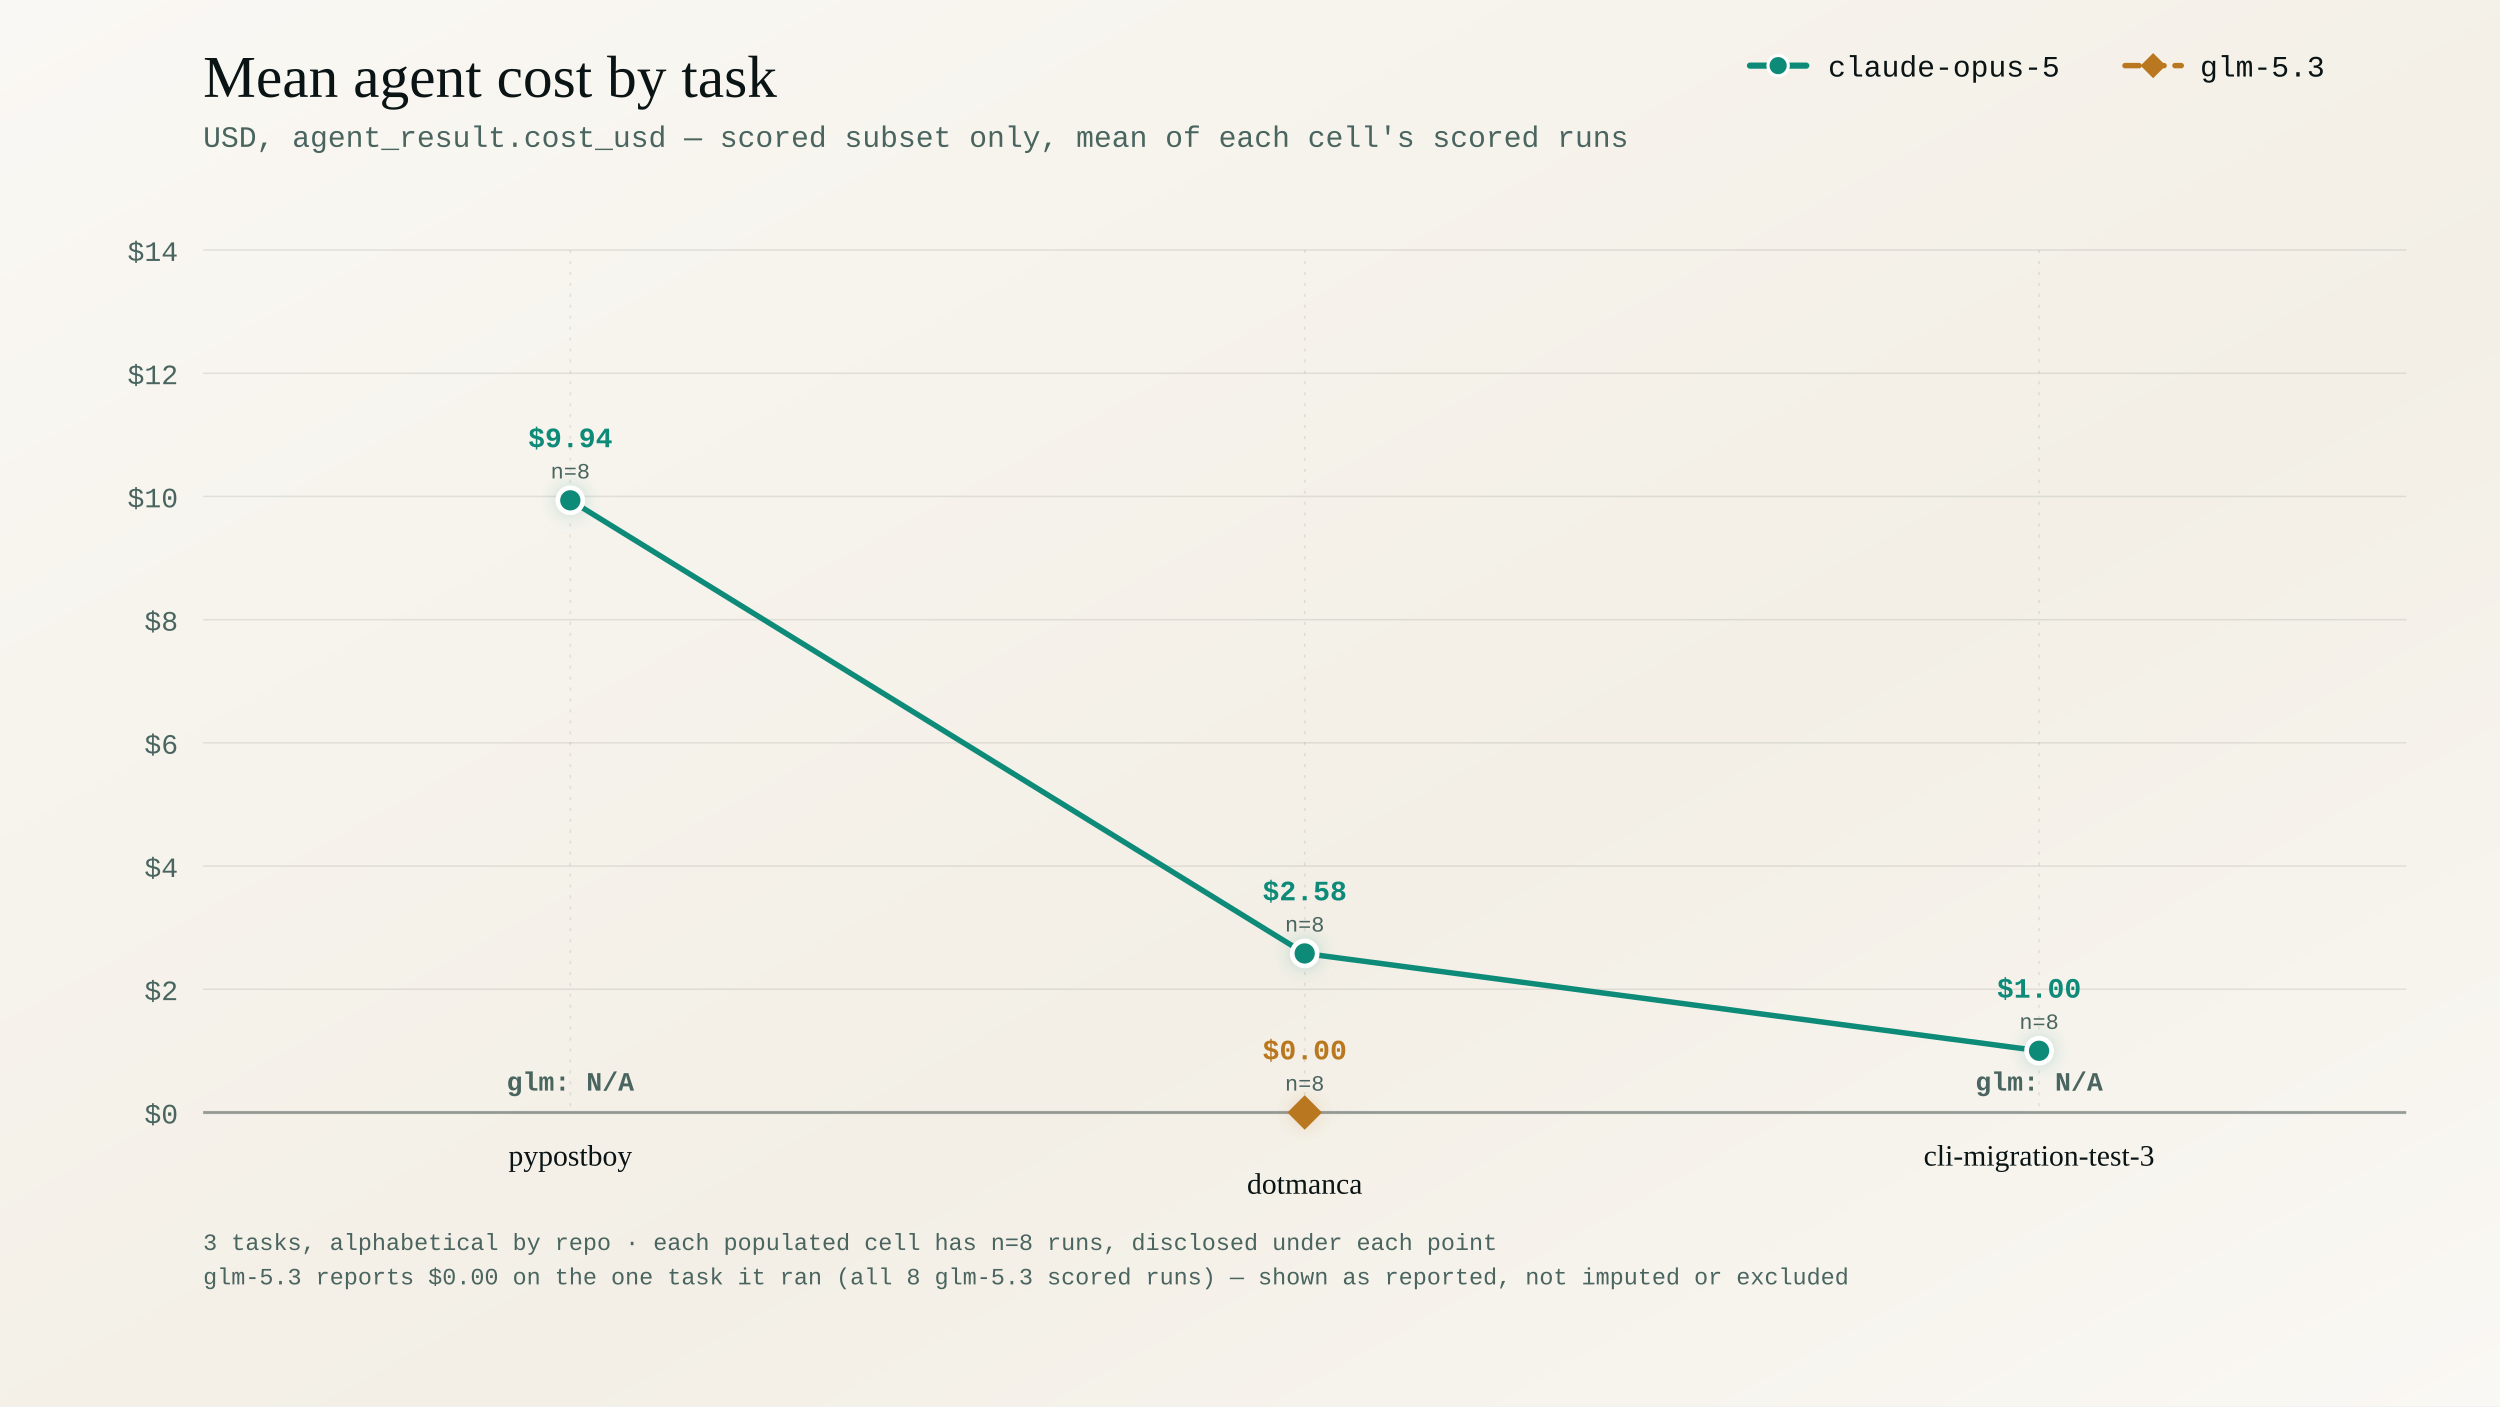
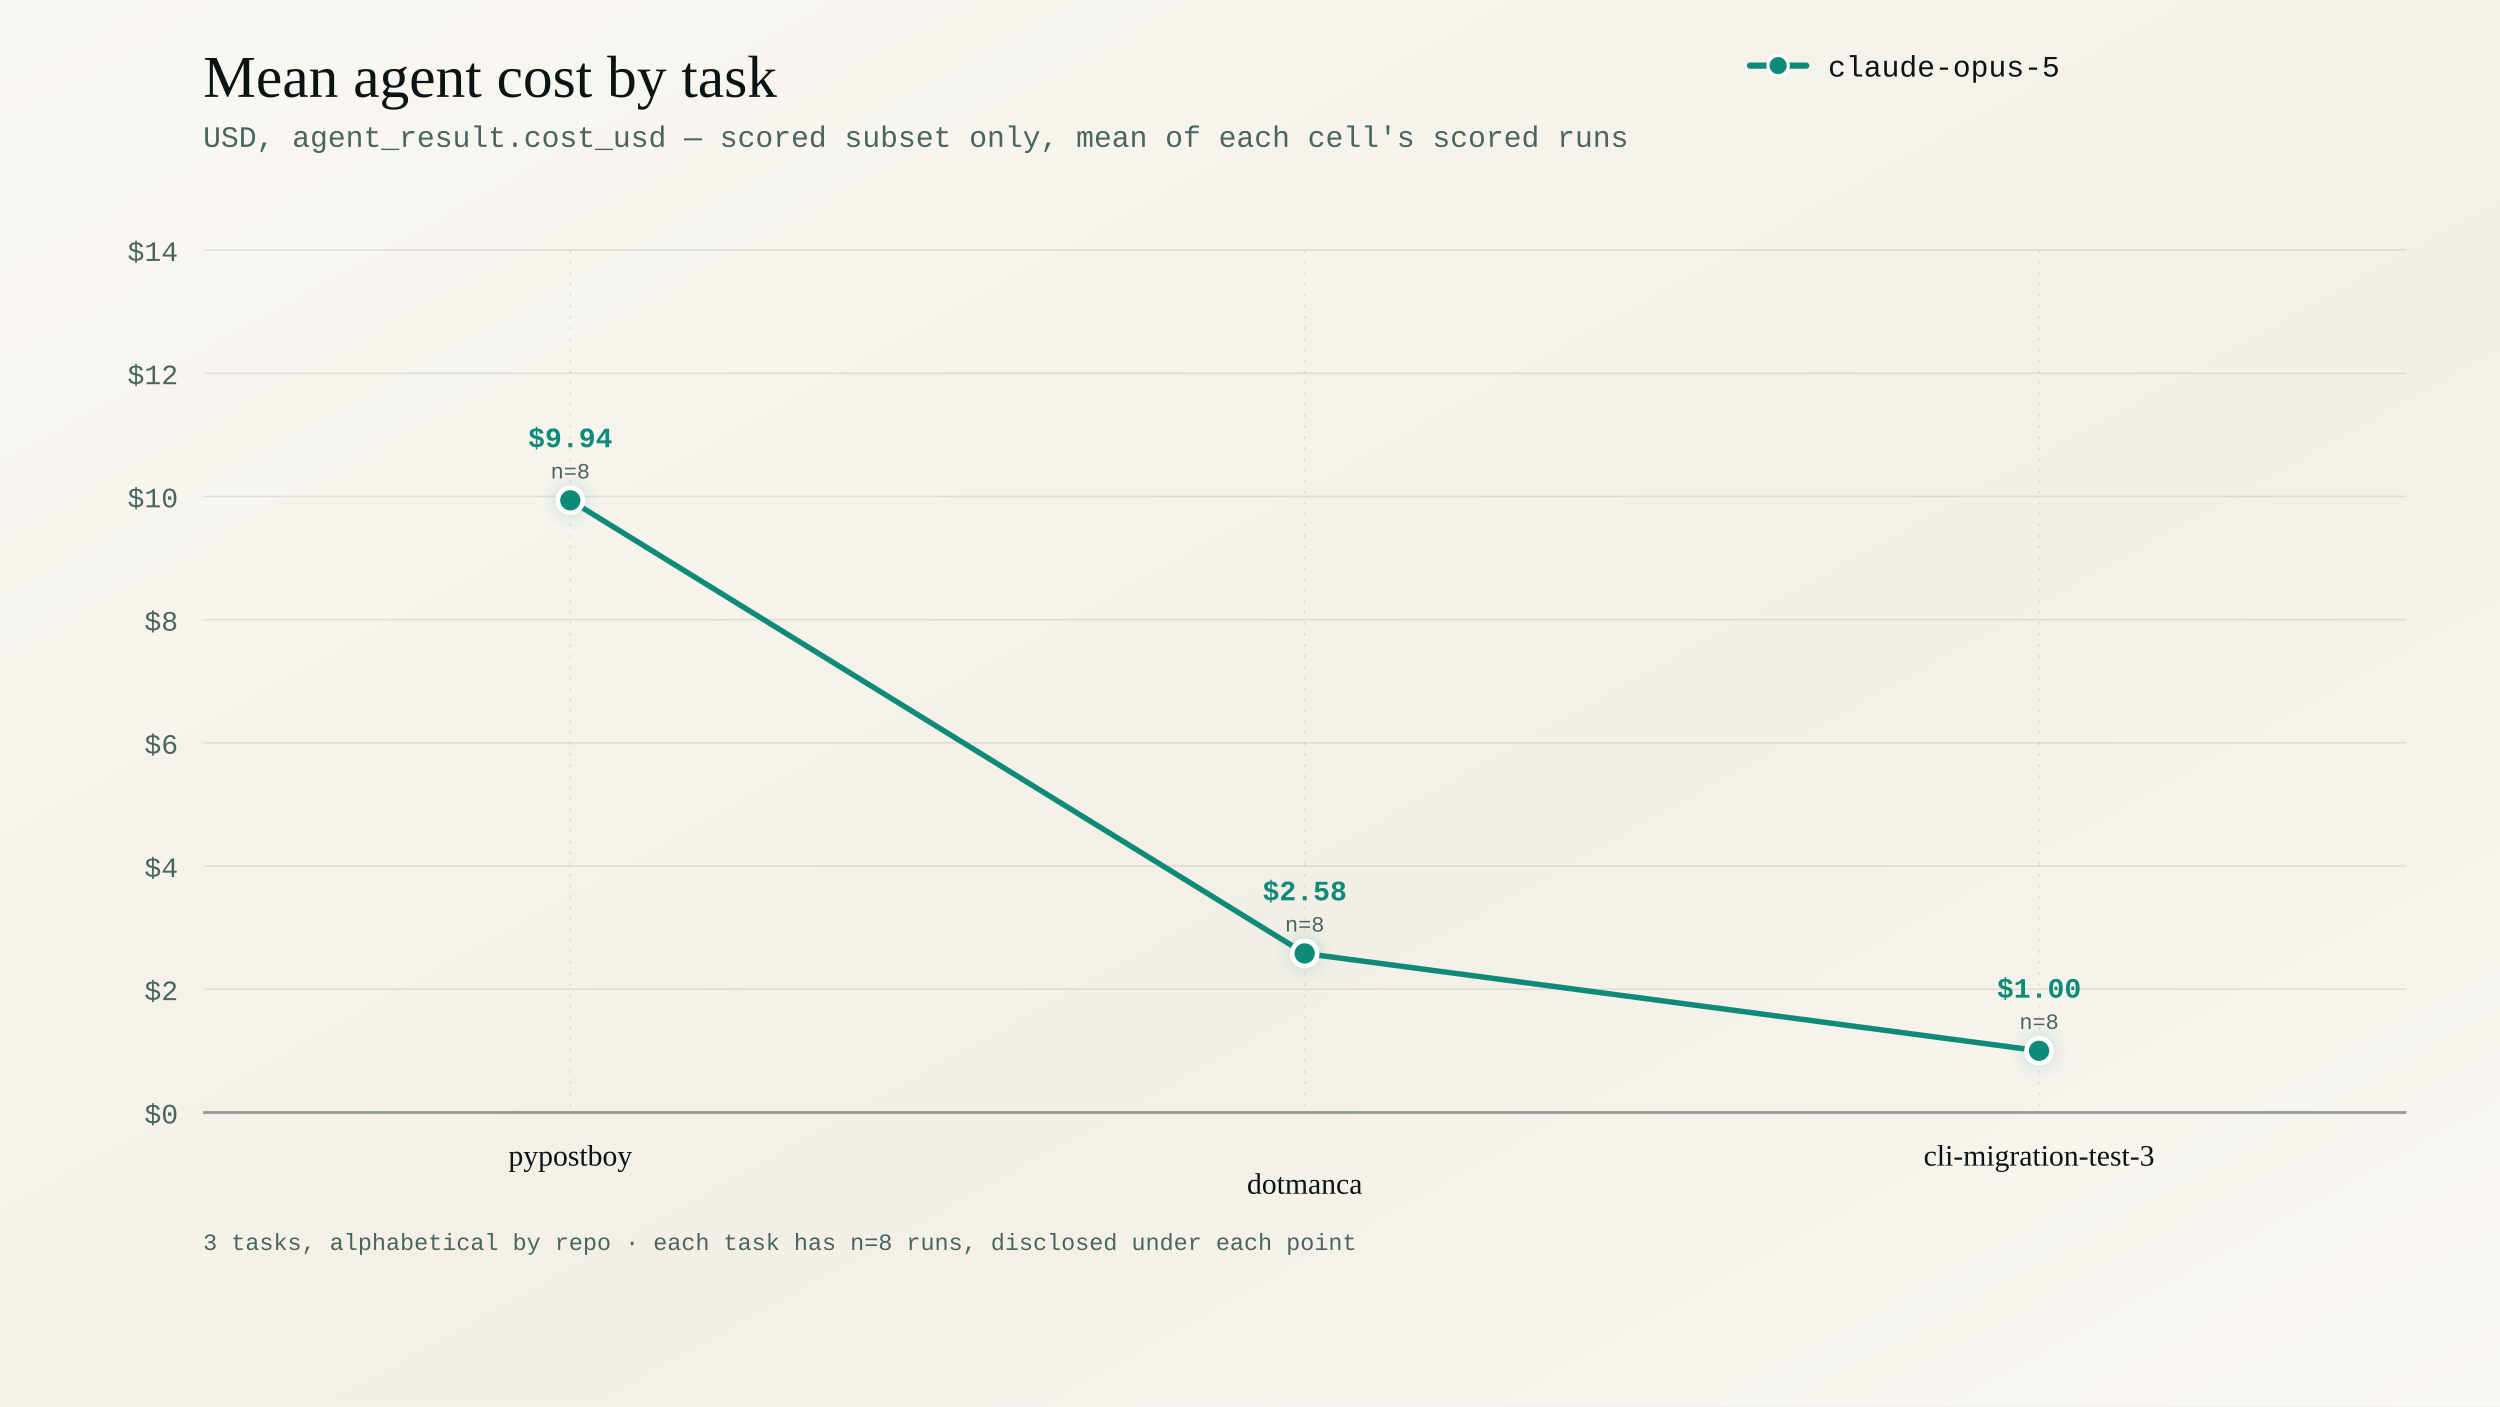
<svg xmlns="http://www.w3.org/2000/svg" width="1600" height="900" viewBox="0 0 1600 900" role="img" aria-label="Mean agent cost by task">
  <defs>
    <linearGradient id="bg" x1="0%" y1="0%" x2="100%" y2="100%">
      <stop offset="0%" stop-color="#faf8f4" />
      <stop offset="60%" stop-color="#f3efe6" />
      <stop offset="100%" stop-color="#faf8f4" />
    </linearGradient>
    <filter id="glow" x="-80%" y="-80%" width="260%" height="260%">
      <feGaussianBlur stdDeviation="6" />
    </filter>
  </defs>
  <rect width="1600" height="900" fill="url(#bg)" />
  <text x="130" y="62" font-family="Georgia, 'Iowan Old Style', 'Times New Roman', ui-serif, serif" font-size="38" fill="#0a1414">Mean agent cost by task</text>
  <text x="130" y="94" font-family="'JetBrains Mono','SF Mono','Berkeley Mono',ui-monospace,'Courier New',monospace" font-size="19" fill="#4a6560">USD, agent_result.cost_usd — scored subset only, mean of each cell's scored runs</text>
  <line x1="1120" y1="42" x2="1156" y2="42" stroke="#0e8a78" stroke-width="4" stroke-linecap="round" />
  <circle cx="1138" cy="42" r="6.5" fill="#0e8a78" stroke="#ffffff" stroke-width="2" />
  <text x="1170" y="49" font-family="'JetBrains Mono','SF Mono','Berkeley Mono',ui-monospace,'Courier New',monospace" font-size="19" fill="#0a1414">claude-opus-5</text>
-   <line x1="1360" y1="42" x2="1396" y2="42" stroke="#b9781f" stroke-width="3.5" stroke-dasharray="9 7" stroke-linecap="round" />
-   <polygon points="1378,35 1385,42 1378,49 1371,42" fill="#b9781f" stroke="#b9781f" stroke-width="1.5" />
-   <text x="1408" y="49" font-family="'JetBrains Mono','SF Mono','Berkeley Mono',ui-monospace,'Courier New',monospace" font-size="19" fill="#0a1414">glm-5.3</text>
  <line x1="130" y1="712.0" x2="1540" y2="712.0" stroke="rgba(10,30,28,0.10)" stroke-width="1" />
  <text x="114" y="719.0" text-anchor="end" font-family="'JetBrains Mono','SF Mono','Berkeley Mono',ui-monospace,'Courier New',monospace" font-size="18" fill="#4a6560">$0</text>
  <line x1="130" y1="633.1" x2="1540" y2="633.1" stroke="rgba(10,30,28,0.10)" stroke-width="1" />
  <text x="114" y="640.1" text-anchor="end" font-family="'JetBrains Mono','SF Mono','Berkeley Mono',ui-monospace,'Courier New',monospace" font-size="18" fill="#4a6560">$2</text>
  <line x1="130" y1="554.3" x2="1540" y2="554.3" stroke="rgba(10,30,28,0.10)" stroke-width="1" />
  <text x="114" y="561.3" text-anchor="end" font-family="'JetBrains Mono','SF Mono','Berkeley Mono',ui-monospace,'Courier New',monospace" font-size="18" fill="#4a6560">$4</text>
  <line x1="130" y1="475.4" x2="1540" y2="475.4" stroke="rgba(10,30,28,0.10)" stroke-width="1" />
  <text x="114" y="482.4" text-anchor="end" font-family="'JetBrains Mono','SF Mono','Berkeley Mono',ui-monospace,'Courier New',monospace" font-size="18" fill="#4a6560">$6</text>
  <line x1="130" y1="396.6" x2="1540" y2="396.6" stroke="rgba(10,30,28,0.10)" stroke-width="1" />
  <text x="114" y="403.6" text-anchor="end" font-family="'JetBrains Mono','SF Mono','Berkeley Mono',ui-monospace,'Courier New',monospace" font-size="18" fill="#4a6560">$8</text>
  <line x1="130" y1="317.7" x2="1540" y2="317.7" stroke="rgba(10,30,28,0.10)" stroke-width="1" />
  <text x="114" y="324.7" text-anchor="end" font-family="'JetBrains Mono','SF Mono','Berkeley Mono',ui-monospace,'Courier New',monospace" font-size="18" fill="#4a6560">$10</text>
  <line x1="130" y1="238.9" x2="1540" y2="238.9" stroke="rgba(10,30,28,0.10)" stroke-width="1" />
  <text x="114" y="245.9" text-anchor="end" font-family="'JetBrains Mono','SF Mono','Berkeley Mono',ui-monospace,'Courier New',monospace" font-size="18" fill="#4a6560">$12</text>
  <line x1="130" y1="160.0" x2="1540" y2="160.0" stroke="rgba(10,30,28,0.10)" stroke-width="1" />
  <text x="114" y="167.0" text-anchor="end" font-family="'JetBrains Mono','SF Mono','Berkeley Mono',ui-monospace,'Courier New',monospace" font-size="18" fill="#4a6560">$14</text>
  <line x1="130" y1="712.0" x2="1540" y2="712.0" stroke="rgba(10,30,28,0.35)" stroke-width="2" />
  <line x1="365.0" y1="160" x2="365.0" y2="712" stroke="rgba(10,30,28,0.10)" stroke-width="1" stroke-dasharray="2 5" />
  <line x1="835.0" y1="160" x2="835.0" y2="712" stroke="rgba(10,30,28,0.10)" stroke-width="1" stroke-dasharray="2 5" />
  <line x1="1305.0" y1="160" x2="1305.0" y2="712" stroke="rgba(10,30,28,0.10)" stroke-width="1" stroke-dasharray="2 5" />
  <polyline points="365.0,320.2 835.0,610.2 1305.0,672.5" fill="none" stroke="#0e8a78" stroke-width="3.5" stroke-linecap="round" stroke-linejoin="round" />
  <circle cx="365.0" cy="320.2" r="9" fill="#0e8a78" opacity="0.28" filter="url(#glow)" />
  <circle cx="365.0" cy="320.2" r="8" fill="#0e8a78" stroke="#ffffff" stroke-width="3" />
-   <text x="365.0" y="698.0" text-anchor="middle" font-family="'JetBrains Mono','SF Mono','Berkeley Mono',ui-monospace,'Courier New',monospace" font-size="17" font-weight="bold" fill="#4a6560">glm: N/A</text>
  <text x="365.0" y="286.2" text-anchor="middle" font-family="'JetBrains Mono','SF Mono','Berkeley Mono',ui-monospace,'Courier New',monospace" font-size="18" font-weight="bold" fill="#0e8a78">$9.94</text>
  <text x="365.0" y="306.2" text-anchor="middle" font-family="'JetBrains Mono','SF Mono','Berkeley Mono',ui-monospace,'Courier New',monospace" font-size="14" fill="#4a6560">n=8</text>
  <text x="365.0" y="746" text-anchor="middle" font-family="Georgia, 'Iowan Old Style', 'Times New Roman', ui-serif, serif" font-size="19" fill="#0a1414">pypostboy</text>
-   <polygon points="835.0,702.0 845.0,712.0 835.0,722.0 825.0,712.0" fill="#b9781f" opacity="0.28" filter="url(#glow)" />
-   <polygon points="835.0,702.0 845.0,712.0 835.0,722.0 825.0,712.0" fill="#b9781f" stroke="#b9781f" stroke-width="1.5" />
  <circle cx="835.0" cy="610.2" r="9" fill="#0e8a78" opacity="0.28" filter="url(#glow)" />
  <circle cx="835.0" cy="610.2" r="8" fill="#0e8a78" stroke="#ffffff" stroke-width="3" />
  <text x="835.0" y="576.2" text-anchor="middle" font-family="'JetBrains Mono','SF Mono','Berkeley Mono',ui-monospace,'Courier New',monospace" font-size="18" font-weight="bold" fill="#0e8a78">$2.58</text>
  <text x="835.0" y="596.2" text-anchor="middle" font-family="'JetBrains Mono','SF Mono','Berkeley Mono',ui-monospace,'Courier New',monospace" font-size="14" fill="#4a6560">n=8</text>
-   <text x="835.0" y="678.0" text-anchor="middle" font-family="'JetBrains Mono','SF Mono','Berkeley Mono',ui-monospace,'Courier New',monospace" font-size="18" font-weight="bold" fill="#b9781f">$0.00</text>
-   <text x="835.0" y="698.0" text-anchor="middle" font-family="'JetBrains Mono','SF Mono','Berkeley Mono',ui-monospace,'Courier New',monospace" font-size="14" fill="#4a6560">n=8</text>
  <text x="835.0" y="764" text-anchor="middle" font-family="Georgia, 'Iowan Old Style', 'Times New Roman', ui-serif, serif" font-size="19" fill="#0a1414">dotmanca</text>
  <circle cx="1305.0" cy="672.5" r="9" fill="#0e8a78" opacity="0.28" filter="url(#glow)" />
  <circle cx="1305.0" cy="672.5" r="8" fill="#0e8a78" stroke="#ffffff" stroke-width="3" />
-   <text x="1305.0" y="698.0" text-anchor="middle" font-family="'JetBrains Mono','SF Mono','Berkeley Mono',ui-monospace,'Courier New',monospace" font-size="17" font-weight="bold" fill="#4a6560">glm: N/A</text>
  <text x="1305.0" y="638.5" text-anchor="middle" font-family="'JetBrains Mono','SF Mono','Berkeley Mono',ui-monospace,'Courier New',monospace" font-size="18" font-weight="bold" fill="#0e8a78">$1.00</text>
  <text x="1305.0" y="658.5" text-anchor="middle" font-family="'JetBrains Mono','SF Mono','Berkeley Mono',ui-monospace,'Courier New',monospace" font-size="14" fill="#4a6560">n=8</text>
  <text x="1305.0" y="746" text-anchor="middle" font-family="Georgia, 'Iowan Old Style', 'Times New Roman', ui-serif, serif" font-size="19" fill="#0a1414">cli-migration-test-3</text>
-   <text x="130" y="800" font-family="'JetBrains Mono','SF Mono','Berkeley Mono',ui-monospace,'Courier New',monospace" font-size="15" fill="#4a6560">3 tasks, alphabetical by repo · each populated cell has n=8 runs, disclosed under each point</text>
-   <text x="130" y="822" font-family="'JetBrains Mono','SF Mono','Berkeley Mono',ui-monospace,'Courier New',monospace" font-size="15" fill="#4a6560">glm-5.3 reports $0.00 on the one task it ran (all 8 glm-5.3 scored runs) — shown as reported, not imputed or excluded</text>
+   <text x="130" y="800" font-family="'JetBrains Mono','SF Mono','Berkeley Mono',ui-monospace,'Courier New',monospace" font-size="15" fill="#4a6560">3 tasks, alphabetical by repo · each task has n=8 runs, disclosed under each point</text>
</svg>
